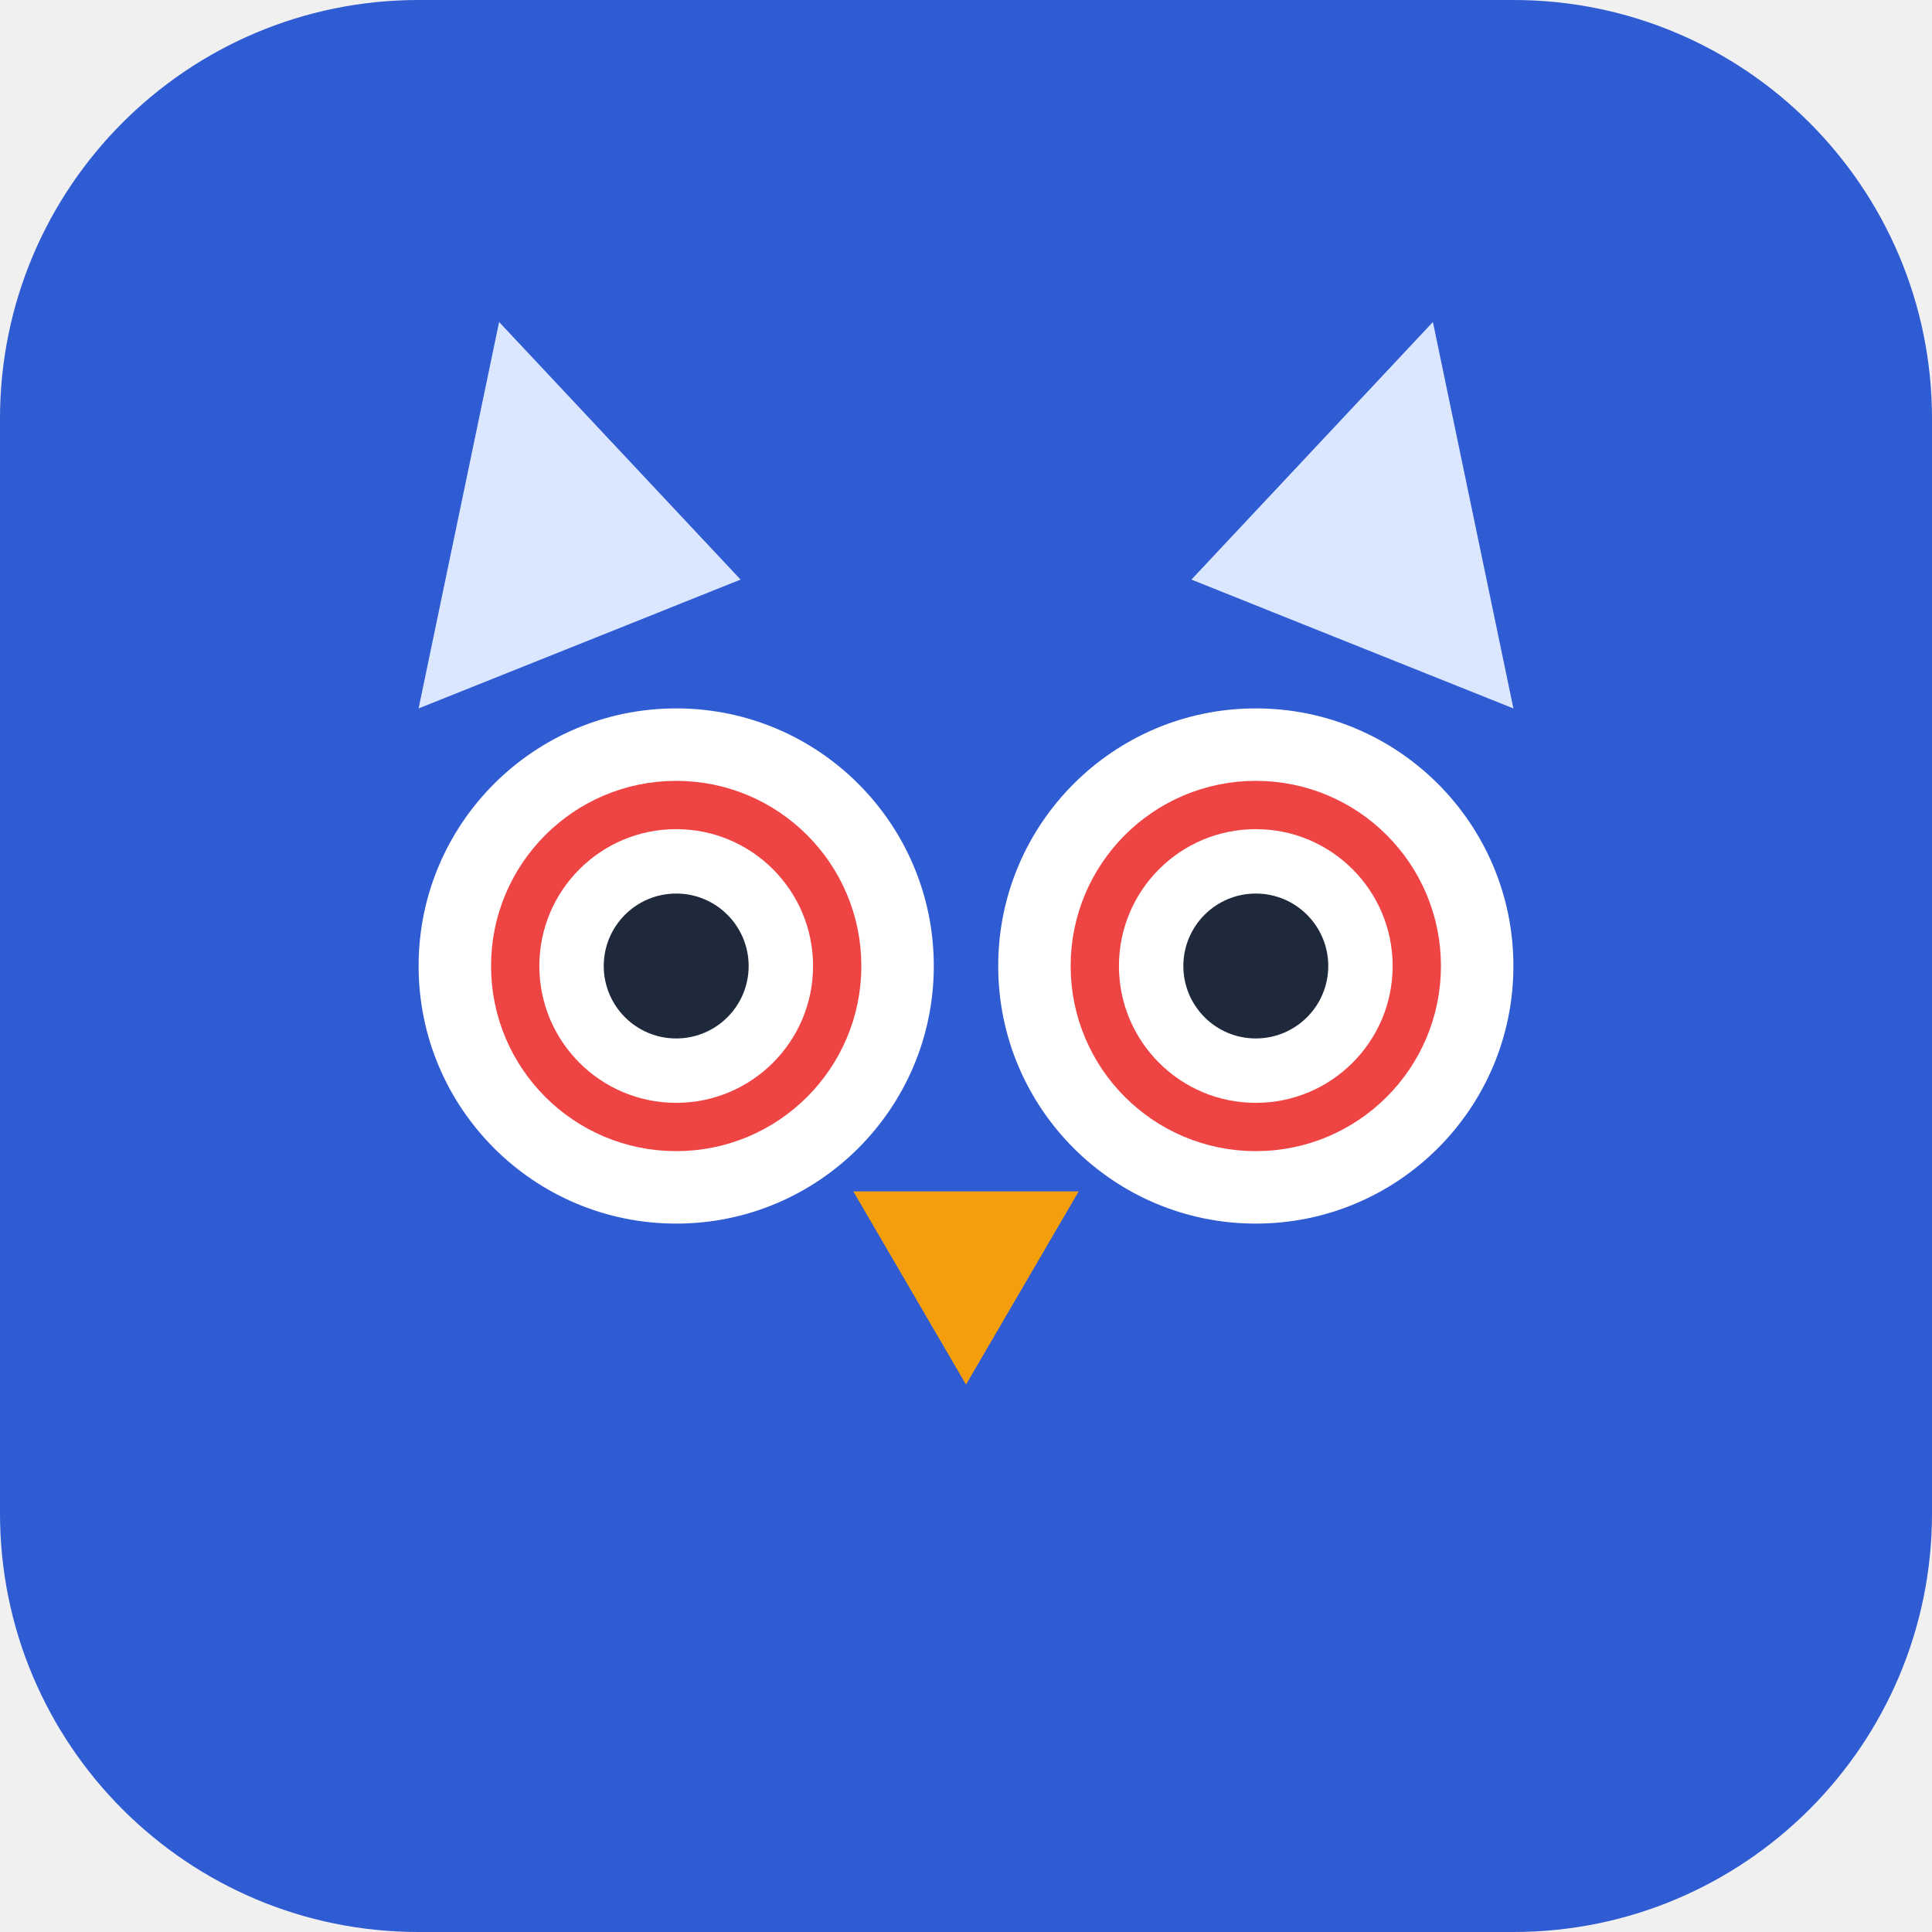
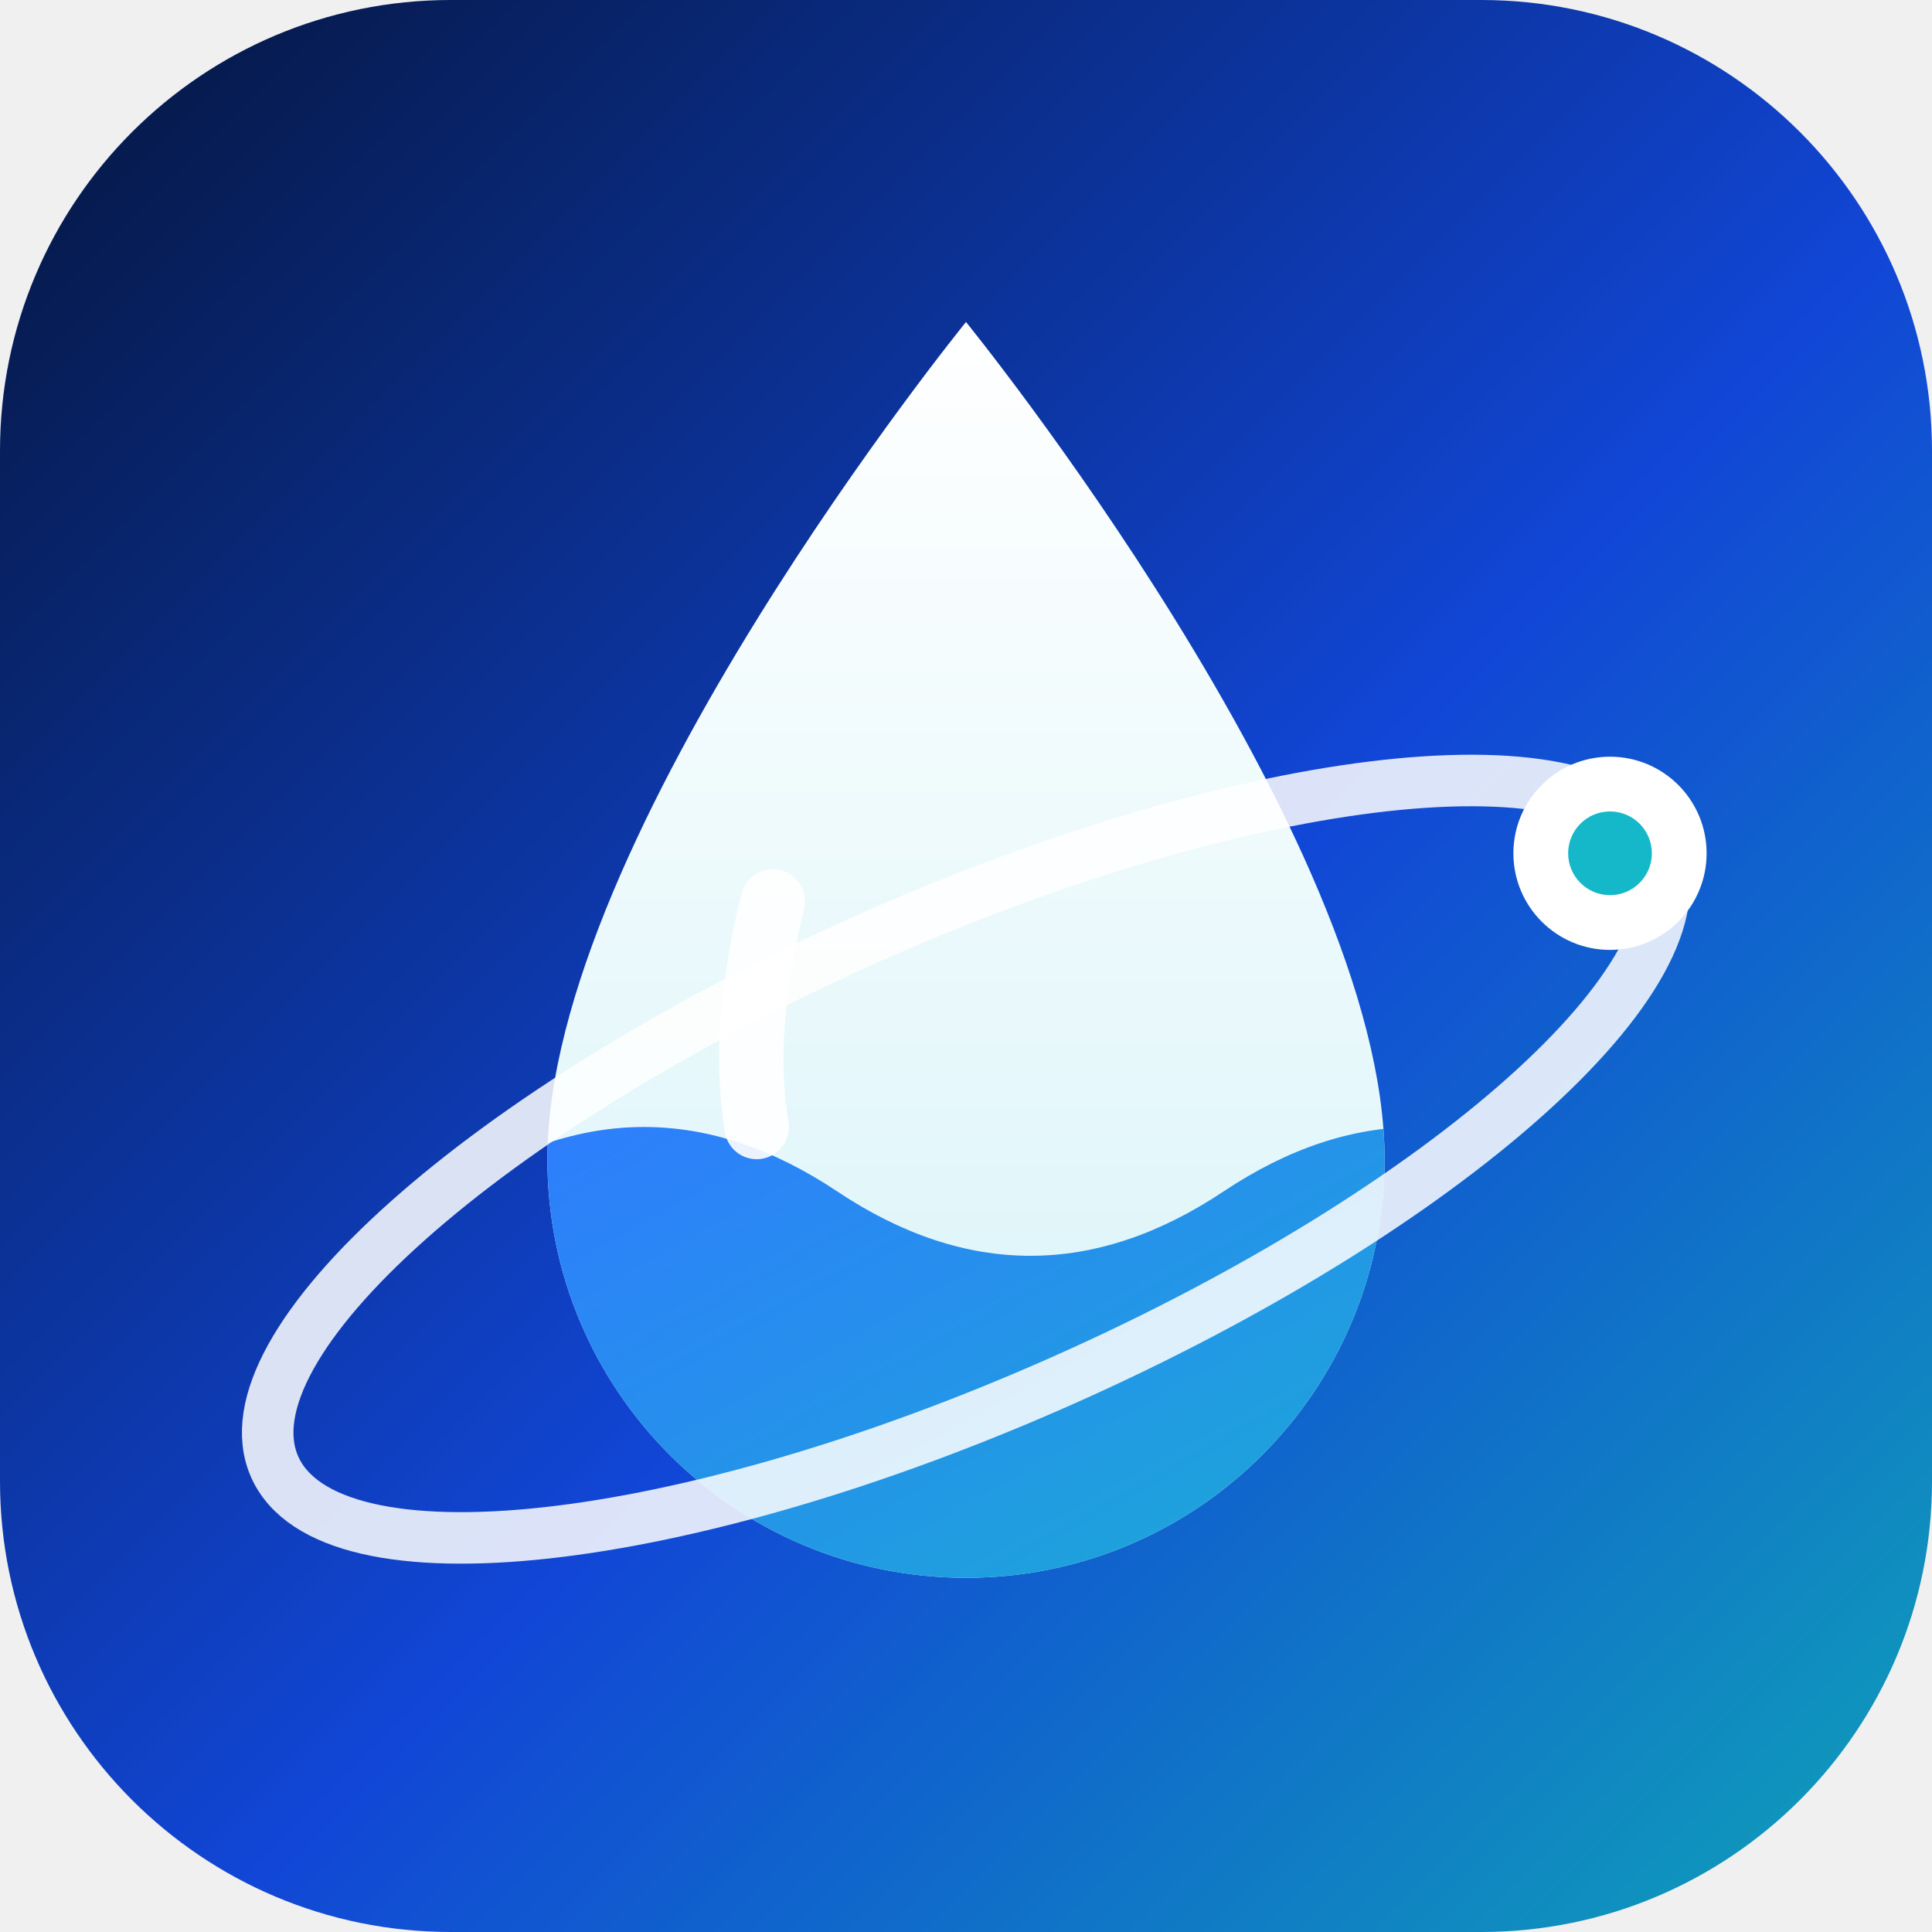
<svg xmlns="http://www.w3.org/2000/svg" viewBox="0 0 120 120">
-   <rect width="120" height="120" rx="26" fill="#2f5bd3" />
-   <path d="M26 44 L31 20 L46 36 Z" fill="#dbe7ff" />
-   <path d="M94 44 L89 20 L74 36 Z" fill="#dbe7ff" />
-   <circle cx="42" cy="60" r="16" fill="#fff" />
-   <circle cx="78" cy="60" r="16" fill="#fff" />
-   <circle cx="42" cy="60" r="10" fill="none" stroke="#ef4444" stroke-width="3" />
-   <circle cx="78" cy="60" r="10" fill="none" stroke="#ef4444" stroke-width="3" />
-   <circle cx="42" cy="60" r="4.5" fill="#1e293b" />
-   <circle cx="78" cy="60" r="4.5" fill="#1e293b" />
-   <path d="M53 74 L67 74 L60 86 Z" fill="#f59e0b" />
+   <defs>
+     <linearGradient id="aqBg" x1="0" y1="0" x2="1" y2="1">
+       <stop offset="0" stop-color="#04143a" />
+       <stop offset=".55" stop-color="#1146d6" />
+       <stop offset="1" stop-color="#0fa3b8" />
+     </linearGradient>
+     <linearGradient id="aqDrop" x1="0" y1="0" x2="0" y2="1">
+       <stop offset="0" stop-color="#ffffff" />
+       <stop offset="1" stop-color="#d6f3f8" />
+     </linearGradient>
+     <linearGradient id="aqWater" x1="0" y1="0" x2="1" y2="1">
+       <stop offset="0" stop-color="#2f7bff" />
+       <stop offset="1" stop-color="#14b8c8" />
+     </linearGradient>
+     <clipPath id="aqClip">
+       <path d="M60 20 C60 20 34 52 34 72 A26 26 0 0 0 86 72 C86 52 60 20 60 20 Z" />
+     </clipPath>
+   </defs>
+   <rect width="120" height="120" rx="28" fill="url(#aqBg)" />
+   <path d="M60 20 C60 20 34 52 34 72 A26 26 0 0 0 86 72 C86 52 60 20 60 20 Z" fill="url(#aqDrop)" />
+   <g clip-path="url(#aqClip)">
+     <path d="M28 74 Q40 66 52 74 T76 74 T100 74 V110 H28 Z" fill="url(#aqWater)" />
+   </g>
+   <path d="M48 56 Q46 64 47 70" stroke="#ffffff" stroke-width="4" stroke-linecap="round" fill="none" opacity=".9" />
+   <ellipse cx="60" cy="72" rx="47" ry="15" transform="rotate(-24 60 72)" fill="none" stroke="#ffffff" stroke-width="3.2" opacity=".85" />
+   <circle cx="100" cy="53" r="6" fill="#ffffff" />
+   <circle cx="100" cy="53" r="2.6" fill="#14b8c8" />
</svg>
